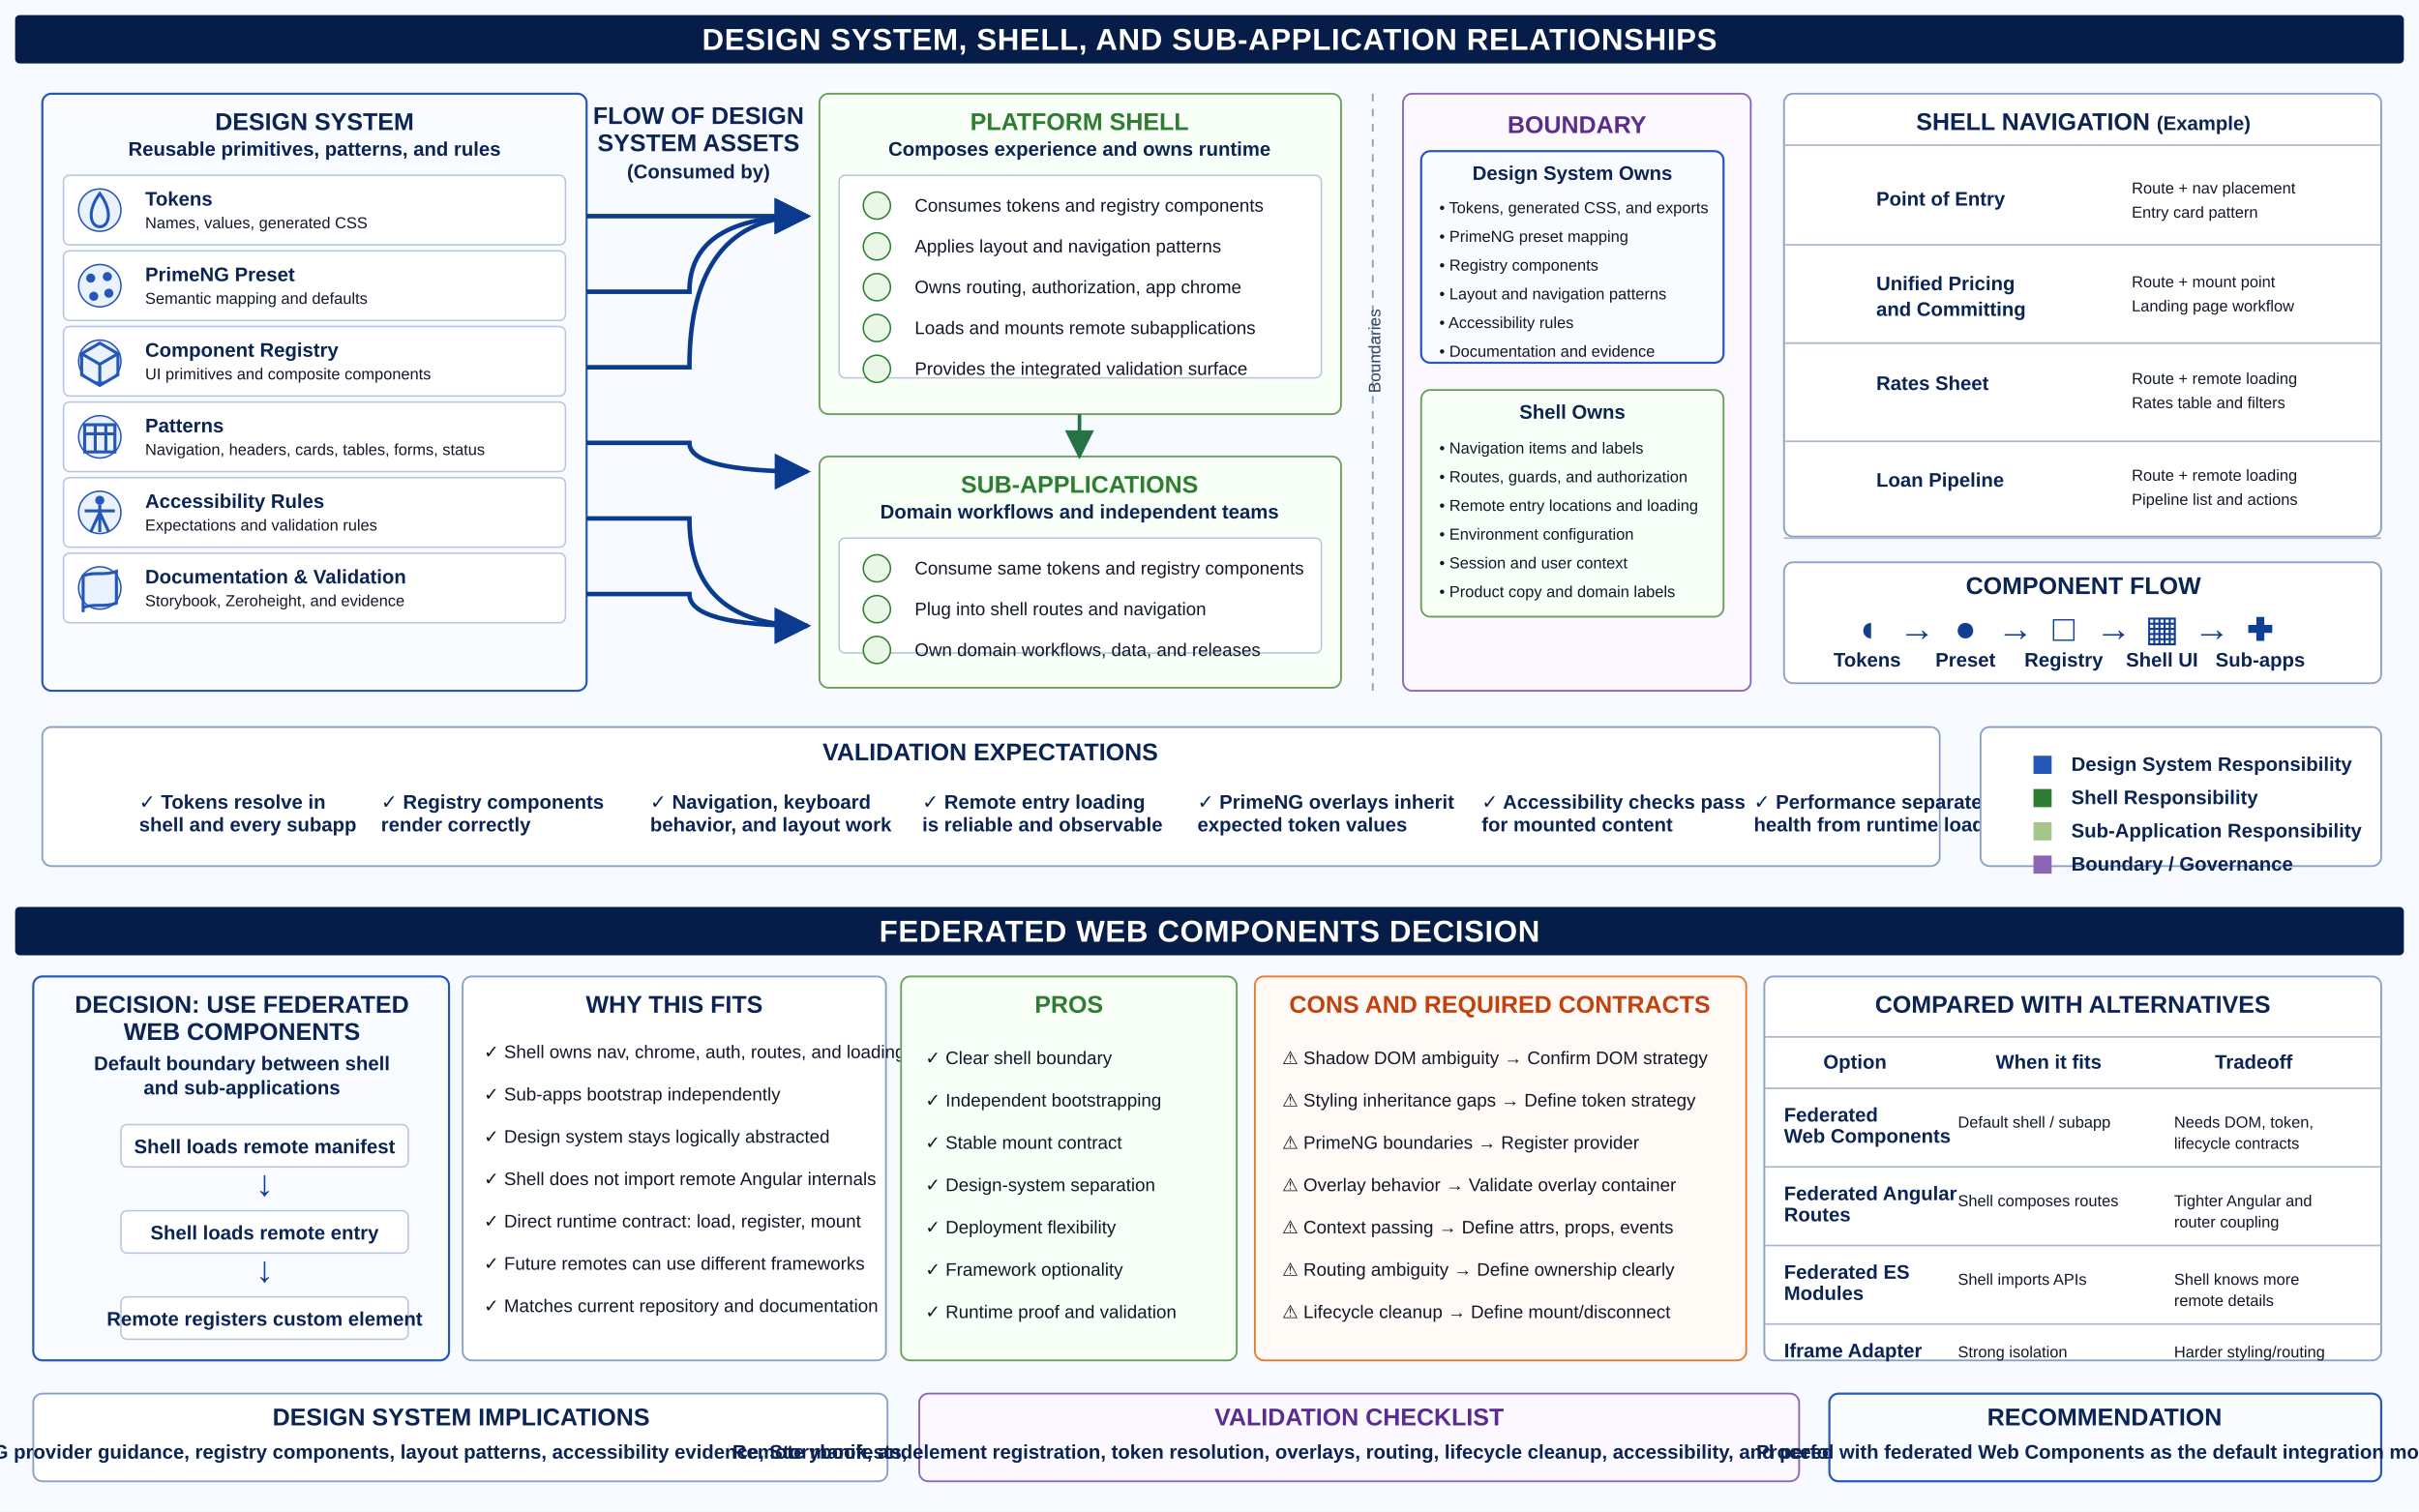
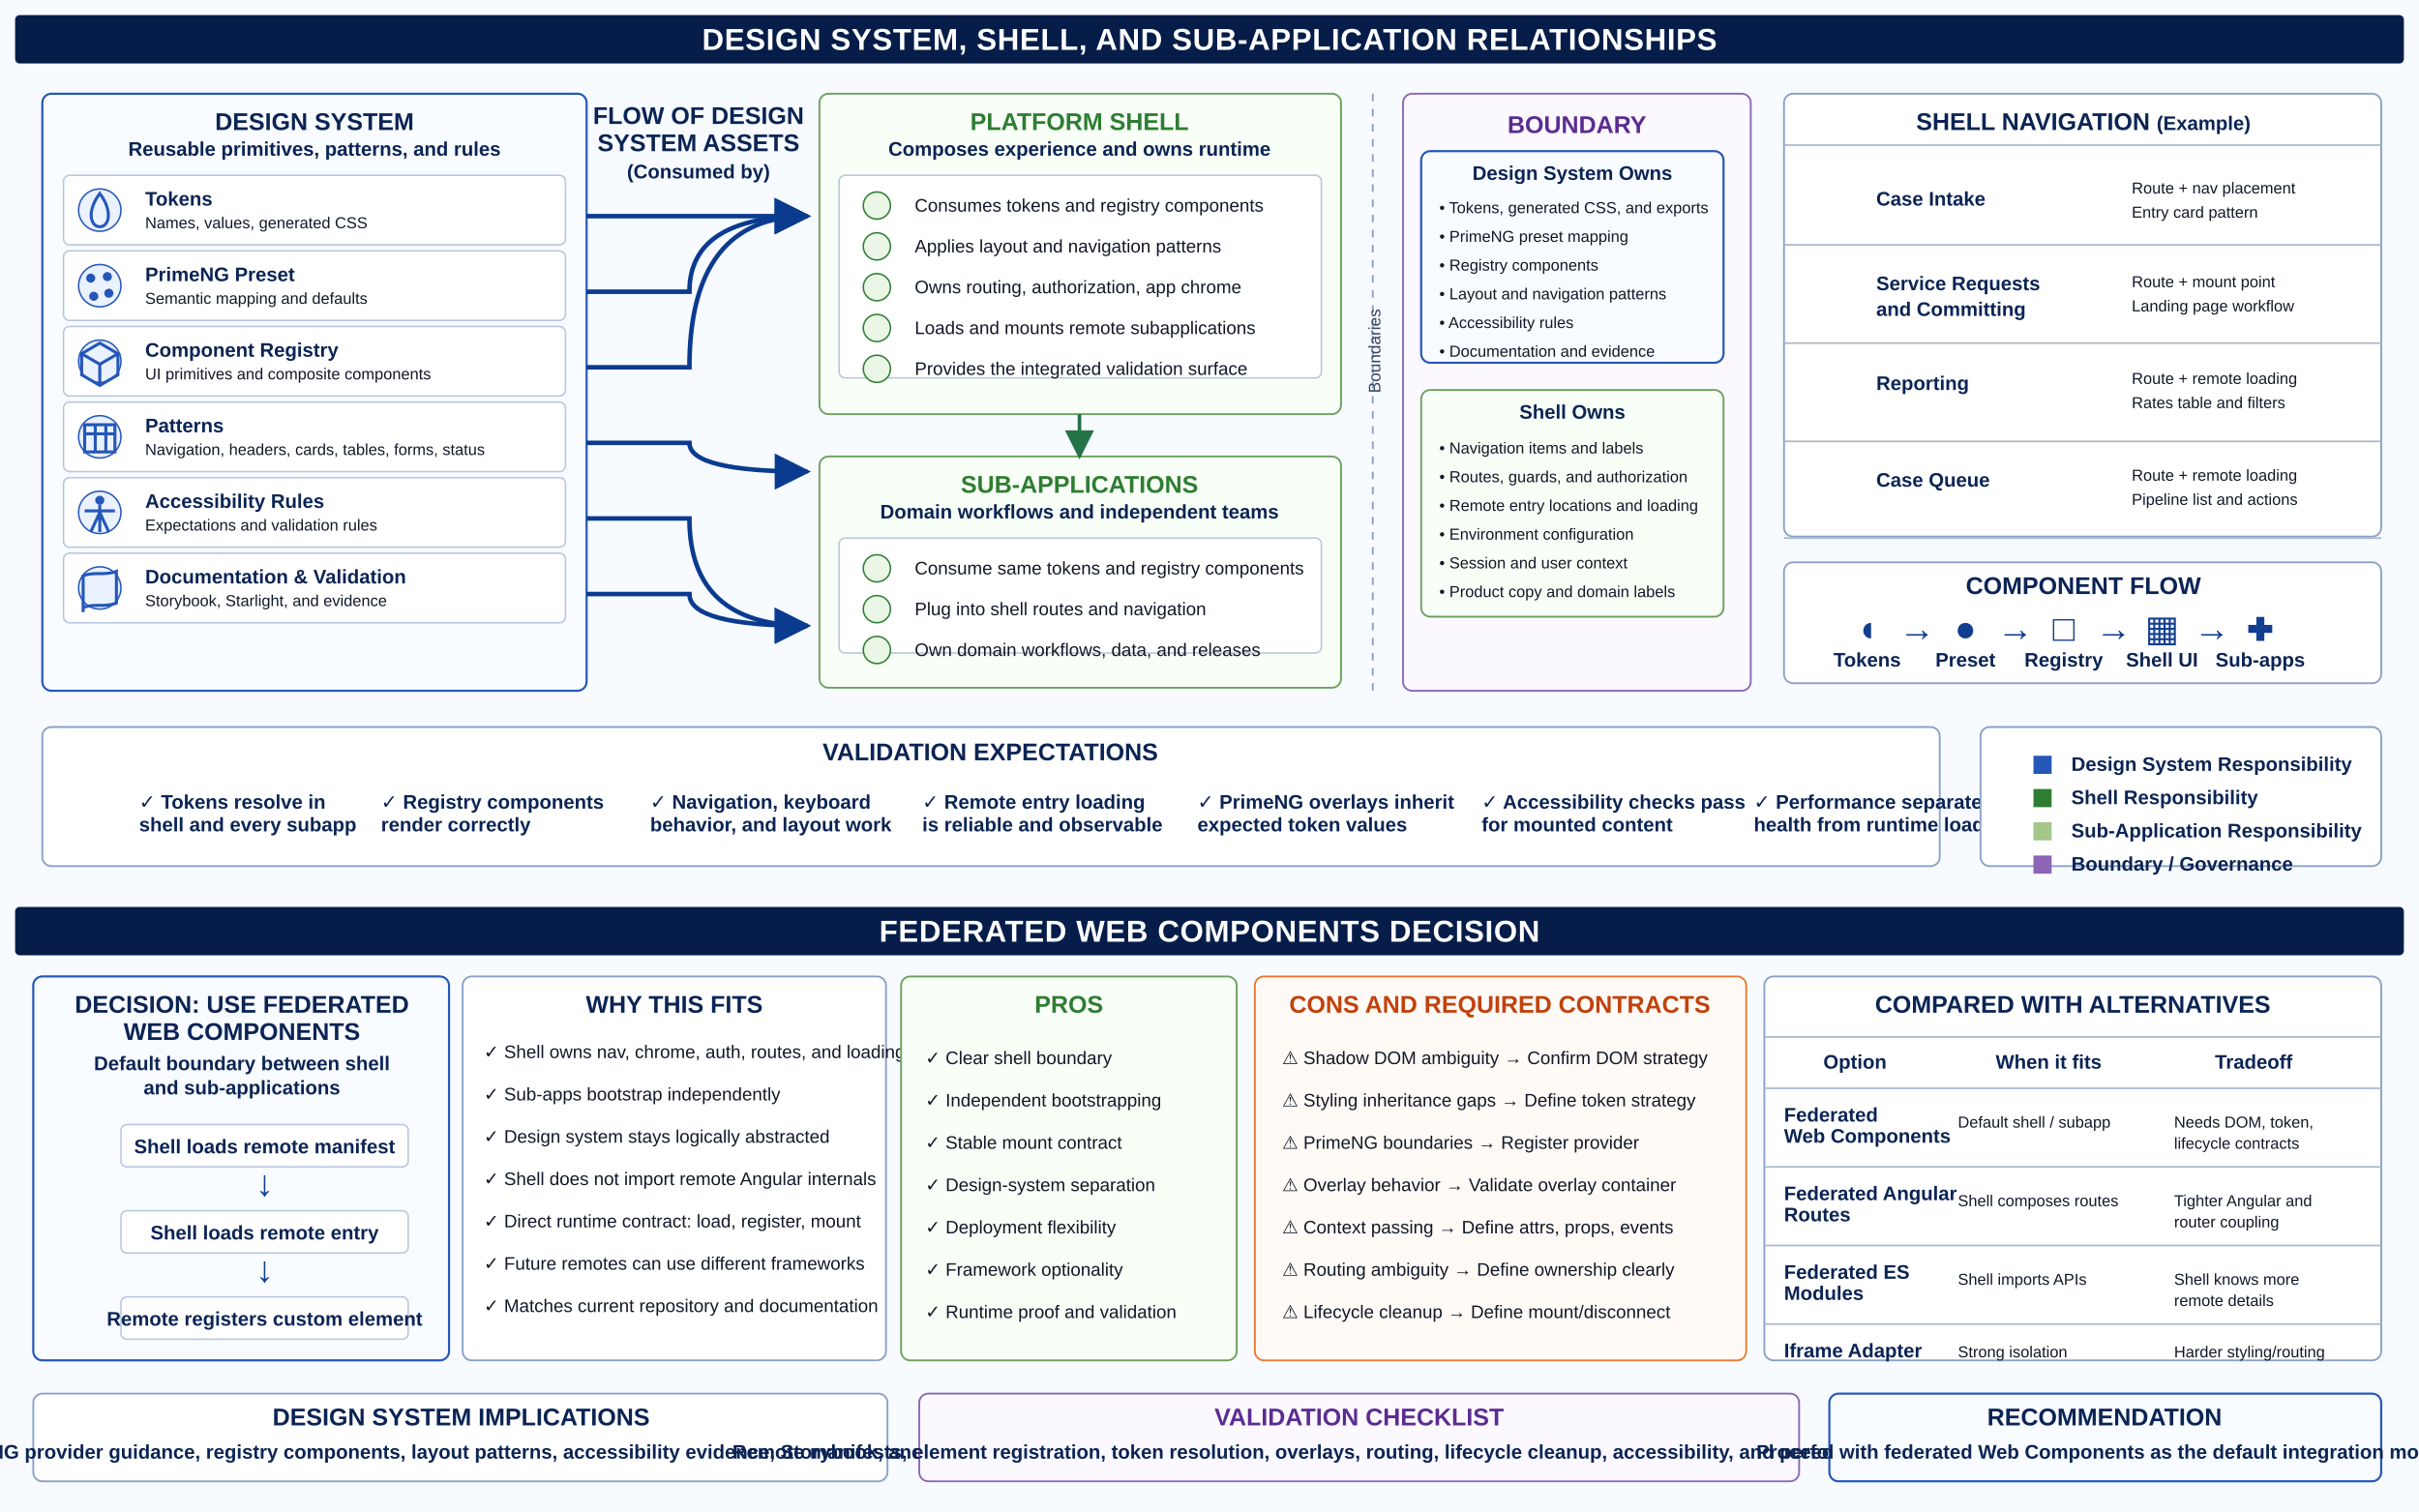
<svg xmlns="http://www.w3.org/2000/svg" width="1600" height="1000" viewBox="0 0 1600 1000" role="img" aria-labelledby="title desc">
  <defs>
    <style>
      .bg { fill: #f7faff; }
      .band { fill: #061d49; }
      .title { fill: #ffffff; font: 700 20px Arial, sans-serif; letter-spacing: .4px; }
      .section-title { fill: #0b2454; font: 700 16px Arial, sans-serif; }
      .small-title { fill: #0b2454; font: 700 13px Arial, sans-serif; }
      .text { fill: #111827; font: 12px Arial, sans-serif; }
      .small { fill: #111827; font: 10.5px Arial, sans-serif; }
      .muted { fill: #34435f; font: 11px Arial, sans-serif; }
      .blue { fill: #123e91; }
      .green { fill: #2e7d32; }
      .purple { fill: #5b2c90; }
      .orange { fill: #c2410c; }
      .panel { fill: #ffffff; stroke: #8aa0c6; stroke-width: 1.2; rx: 6; }
      .panel-blue { fill: #f8fbff; stroke: #2457b8; stroke-width: 1.4; rx: 6; }
      .panel-green { fill: #f8fff6; stroke: #6a9f5c; stroke-width: 1.2; rx: 6; }
      .panel-purple { fill: #fbf8ff; stroke: #8b65b6; stroke-width: 1.2; rx: 6; }
      .panel-orange { fill: #fffaf6; stroke: #e8792e; stroke-width: 1.2; rx: 6; }
      .row { fill: #ffffff; stroke: #b8c5dc; stroke-width: 1; rx: 4; }
      .arrow { stroke: #0a3b8f; stroke-width: 3; fill: none; marker-end: url(#arrowhead); }
      .arrow-green { stroke: #237347; stroke-width: 2.4; fill: none; marker-end: url(#arrowhead-green); }
      .divider { stroke: #a9b7cc; stroke-width: 1.1; }
      .dash { stroke: #8aa0c6; stroke-width: 1.2; stroke-dasharray: 5 5; }
      .icon-circle-blue { fill: #eaf1ff; stroke: #2457b8; stroke-width: 1; }
      .icon-circle-green { fill: #eaf7e7; stroke: #2e7d32; stroke-width: 1; }
      .icon-circle-purple { fill: #f2eafd; stroke: #6d3da5; stroke-width: 1; }
      .icon-circle-orange { fill: #fff1e8; stroke: #e8792e; stroke-width: 1; }
    </style>
    <marker id="arrowhead" viewBox="0 0 10 10" refX="9" refY="5" markerWidth="8" markerHeight="8" orient="auto-start-reverse">
      <path d="M 0 0 L 10 5 L 0 10 z" fill="#0a3b8f" />
    </marker>
    <marker id="arrowhead-green" viewBox="0 0 10 10" refX="9" refY="5" markerWidth="8" markerHeight="8" orient="auto-start-reverse">
      <path d="M 0 0 L 10 5 L 0 10 z" fill="#237347" />
    </marker>
  </defs>
  <rect class="bg" width="1600" height="1000" />
  <rect class="band" x="10" y="10" width="1580" height="32" rx="3" />
  <text class="title" x="800" y="33" text-anchor="middle">DESIGN SYSTEM, SHELL, AND SUB-APPLICATION RELATIONSHIPS</text>
  <rect class="panel-blue" x="28" y="62" width="360" height="395" />
  <text class="section-title" x="208" y="86" text-anchor="middle">DESIGN SYSTEM</text>
  <text class="small-title" x="208" y="103" text-anchor="middle">Reusable primitives, patterns, and rules</text>
  <g transform="translate(42 116)">
    <rect class="row" width="332" height="46" />
    <circle class="icon-circle-blue" cx="24" cy="23" r="14" />
    <path d="M24 12 C15 24 18 34 24 34 C30 34 33 24 24 12Z" fill="none" stroke="#2457b8" stroke-width="2" />
    <text class="small-title" x="54" y="20">Tokens</text>
    <text class="small" x="54" y="35">Names, values, generated CSS</text>
  </g>
  <g transform="translate(42 166)">
    <rect class="row" width="332" height="46" />
    <circle class="icon-circle-blue" cx="24" cy="23" r="14" />
    <circle cx="18" cy="18" r="3" fill="#2457b8" />
    <circle cx="29" cy="17" r="3" fill="#2457b8" />
    <circle cx="30" cy="28" r="3" fill="#2457b8" />
    <circle cx="20" cy="30" r="3" fill="#2457b8" />
    <text class="small-title" x="54" y="20">PrimeNG Preset</text>
    <text class="small" x="54" y="35">Semantic mapping and defaults</text>
  </g>
  <g transform="translate(42 216)">
    <rect class="row" width="332" height="46" />
    <circle class="icon-circle-blue" cx="24" cy="23" r="14" />
    <path d="M24 11 36 18 24 25 12 18Z M12 18v14l12 7 12-7V18 M24 25v14" fill="none" stroke="#2457b8" stroke-width="2" />
    <text class="small-title" x="54" y="20">Component Registry</text>
    <text class="small" x="54" y="35">UI primitives and composite components</text>
  </g>
  <g transform="translate(42 266)">
    <rect class="row" width="332" height="46" />
    <circle class="icon-circle-blue" cx="24" cy="23" r="14" />
    <path d="M14 15h20v18H14z M14 21h20 M21 15v18 M28 15v18" fill="none" stroke="#2457b8" stroke-width="2" />
    <text class="small-title" x="54" y="20">Patterns</text>
    <text class="small" x="54" y="35">Navigation, headers, cards, tables, forms, status</text>
  </g>
  <g transform="translate(42 316)">
    <rect class="row" width="332" height="46" />
    <circle class="icon-circle-blue" cx="24" cy="23" r="14" />
    <circle cx="24" cy="15" r="3" fill="#2457b8" />
    <path d="M14 22h20 M24 18v18 M18 36l6-13 6 13" fill="none" stroke="#2457b8" stroke-width="2" />
    <text class="small-title" x="54" y="20">Accessibility Rules</text>
    <text class="small" x="54" y="35">Expectations and validation rules</text>
  </g>
  <g transform="translate(42 366)">
    <rect class="row" width="332" height="46" />
    <circle class="icon-circle-blue" cx="24" cy="23" r="14" />
    <path d="M13 15c7-3 14 0 22-3v21c-8 3-15 0-22 3z M13 15v24" fill="none" stroke="#2457b8" stroke-width="2" />
    <text class="small-title" x="54" y="20">Documentation &amp; Validation</text>
-     <text class="small" x="54" y="35">Storybook, Zeroheight, and evidence</text>
+     <text class="small" x="54" y="35">Storybook, Starlight, and evidence</text>
  </g>
  <text class="section-title" x="462" y="82" text-anchor="middle">FLOW OF DESIGN</text>
  <text class="section-title" x="462" y="100" text-anchor="middle">SYSTEM ASSETS</text>
  <text class="small-title" x="462" y="118" text-anchor="middle">(Consumed by)</text>
  <path class="arrow" d="M388 143 H534" />
  <path class="arrow" d="M388 193 H456 Q456 143 534 143" />
  <path class="arrow" d="M388 243 H456 Q456 143 534 143" />
  <path class="arrow" d="M388 293 H456 Q456 312 534 312" />
  <path class="arrow" d="M388 343 H456 Q456 414 534 414" />
  <path class="arrow" d="M388 393 H456 Q456 414 534 414" />
  <rect class="panel-green" x="542" y="62" width="345" height="212" />
  <text class="section-title green" x="714" y="86" text-anchor="middle">PLATFORM SHELL</text>
  <text class="small-title" x="714" y="103" text-anchor="middle">Composes experience and owns runtime</text>
  <rect class="row" x="555" y="116" width="319" height="134" />
  <circle class="icon-circle-green" cx="580" cy="136" r="9" />
  <text class="text" x="605" y="140">Consumes tokens and registry components</text>
  <circle class="icon-circle-green" cx="580" cy="163" r="9" />
  <text class="text" x="605" y="167">Applies layout and navigation patterns</text>
  <circle class="icon-circle-green" cx="580" cy="190" r="9" />
  <text class="text" x="605" y="194">Owns routing, authorization, app chrome</text>
  <circle class="icon-circle-green" cx="580" cy="217" r="9" />
  <text class="text" x="605" y="221">Loads and mounts remote subapplications</text>
  <circle class="icon-circle-green" cx="580" cy="244" r="9" />
  <text class="text" x="605" y="248">Provides the integrated validation surface</text>
  <rect class="panel-green" x="542" y="302" width="345" height="153" />
  <text class="section-title green" x="714" y="326" text-anchor="middle">SUB-APPLICATIONS</text>
  <text class="small-title" x="714" y="343" text-anchor="middle">Domain workflows and independent teams</text>
  <rect class="row" x="555" y="356" width="319" height="76" />
  <circle class="icon-circle-green" cx="580" cy="376" r="9" />
  <text class="text" x="605" y="380">Consume same tokens and registry components</text>
  <circle class="icon-circle-green" cx="580" cy="403" r="9" />
  <text class="text" x="605" y="407">Plug into shell routes and navigation</text>
  <circle class="icon-circle-green" cx="580" cy="430" r="9" />
  <text class="text" x="605" y="434">Own domain workflows, data, and releases</text>
  <path class="arrow-green" d="M714 274 V302" />
  <line class="dash" x1="908" y1="62" x2="908" y2="457" />
  <text class="muted" x="913" y="260" transform="rotate(-90 913 260)">Boundaries</text>
  <rect class="panel-purple" x="928" y="62" width="230" height="395" />
  <text class="section-title purple" x="1043" y="88" text-anchor="middle">BOUNDARY</text>
  <rect class="panel-blue" x="940" y="100" width="200" height="140" />
  <text class="small-title" x="1040" y="119" text-anchor="middle">Design System Owns</text>
  <text class="small" x="952" y="141">• Tokens, generated CSS, and exports</text>
  <text class="small" x="952" y="160">• PrimeNG preset mapping</text>
  <text class="small" x="952" y="179">• Registry components</text>
  <text class="small" x="952" y="198">• Layout and navigation patterns</text>
  <text class="small" x="952" y="217">• Accessibility rules</text>
  <text class="small" x="952" y="236">• Documentation and evidence</text>
  <rect class="panel-green" x="940" y="258" width="200" height="150" />
  <text class="small-title" x="1040" y="277" text-anchor="middle">Shell Owns</text>
  <text class="small" x="952" y="300">• Navigation items and labels</text>
  <text class="small" x="952" y="319">• Routes, guards, and authorization</text>
  <text class="small" x="952" y="338">• Remote entry locations and loading</text>
  <text class="small" x="952" y="357">• Environment configuration</text>
  <text class="small" x="952" y="376">• Session and user context</text>
  <text class="small" x="952" y="395">• Product copy and domain labels</text>
  <rect class="panel" x="1180" y="62" width="395" height="293" />
  <text class="section-title" x="1378" y="86" text-anchor="middle">SHELL NAVIGATION <tspan class="small-title">(Example)</tspan>
  </text>
  <line class="divider" x1="1180" y1="96" x2="1575" y2="96" />
  <g transform="translate(1195 108)">
-     <text class="small-title" x="46" y="28">Point of Entry</text>
+     <text class="small-title" x="46" y="28">Case Intake</text>
    <text class="small" x="215" y="20">Route + nav placement</text>
    <text class="small" x="215" y="36">Entry card pattern</text>
    <line class="divider" x1="-15" y1="54" x2="380" y2="54" />
-     <text class="small-title" x="46" y="84">Unified Pricing</text>
+     <text class="small-title" x="46" y="84">Service Requests</text>
    <text class="small-title" x="46" y="101">and Committing</text>
    <text class="small" x="215" y="82">Route + mount point</text>
    <text class="small" x="215" y="98">Landing page workflow</text>
    <line class="divider" x1="-15" y1="119" x2="380" y2="119" />
-     <text class="small-title" x="46" y="150">Rates Sheet</text>
+     <text class="small-title" x="46" y="150">Reporting</text>
    <text class="small" x="215" y="146">Route + remote loading</text>
    <text class="small" x="215" y="162">Rates table and filters</text>
    <line class="divider" x1="-15" y1="184" x2="380" y2="184" />
-     <text class="small-title" x="46" y="214">Loan Pipeline</text>
+     <text class="small-title" x="46" y="214">Case Queue</text>
    <text class="small" x="215" y="210">Route + remote loading</text>
    <text class="small" x="215" y="226">Pipeline list and actions</text>
    <line class="divider" x1="-15" y1="248" x2="380" y2="248" />
-     <text class="small-title" x="46" y="278">Committed Loans</text>
+     <text class="small-title" x="46" y="278">Administration</text>
    <text class="small" x="215" y="274">Route + remote loading</text>
    <text class="small" x="215" y="290">Committed loan workflows</text>
  </g>
  <rect class="panel" x="1180" y="372" width="395" height="80" />
  <text class="section-title" x="1378" y="393" text-anchor="middle">COMPONENT FLOW</text>
  <text class="blue" x="1235" y="424" text-anchor="middle" font-size="24">◖</text>
  <text class="blue" x="1300" y="424" text-anchor="middle" font-size="24">●</text>
  <text class="blue" x="1365" y="424" text-anchor="middle" font-size="24">□</text>
  <text class="blue" x="1430" y="424" text-anchor="middle" font-size="24">▦</text>
  <text class="blue" x="1495" y="424" text-anchor="middle" font-size="24">✚</text>
  <text class="small-title" x="1235" y="441" text-anchor="middle">Tokens</text>
  <text class="small-title" x="1300" y="441" text-anchor="middle">Preset</text>
  <text class="small-title" x="1365" y="441" text-anchor="middle">Registry</text>
  <text class="small-title" x="1430" y="441" text-anchor="middle">Shell UI</text>
  <text class="small-title" x="1495" y="441" text-anchor="middle">Sub-apps</text>
  <text class="blue" x="1268" y="424" text-anchor="middle" font-size="24">→</text>
  <text class="blue" x="1333" y="424" text-anchor="middle" font-size="24">→</text>
  <text class="blue" x="1398" y="424" text-anchor="middle" font-size="24">→</text>
  <text class="blue" x="1463" y="424" text-anchor="middle" font-size="24">→</text>
  <rect class="panel" x="28" y="481" width="1255" height="92" />
  <text class="section-title" x="655" y="503" text-anchor="middle">VALIDATION EXPECTATIONS</text>
  <g class="small-title">
    <text x="92" y="535">✓ Tokens resolve in</text>
    <text x="92" y="550">shell and every subapp</text>
    <text x="252" y="535">✓ Registry components</text>
    <text x="252" y="550">render correctly</text>
    <text x="430" y="535">✓ Navigation, keyboard</text>
    <text x="430" y="550">behavior, and layout work</text>
    <text x="610" y="535">✓ Remote entry loading</text>
    <text x="610" y="550">is reliable and observable</text>
    <text x="792" y="535">✓ PrimeNG overlays inherit</text>
    <text x="792" y="550">expected token values</text>
    <text x="980" y="535">✓ Accessibility checks pass</text>
    <text x="980" y="550">for mounted content</text>
    <text x="1160" y="535">✓ Performance separates CI</text>
    <text x="1160" y="550">health from runtime loading</text>
  </g>
  <rect class="panel" x="1310" y="481" width="265" height="92" />
  <rect x="1345" y="500" width="12" height="12" fill="#2457b8" />
  <text class="small-title" x="1370" y="510">Design System Responsibility</text>
  <rect x="1345" y="522" width="12" height="12" fill="#2e7d32" />
  <text class="small-title" x="1370" y="532">Shell Responsibility</text>
  <rect x="1345" y="544" width="12" height="12" fill="#a4c68a" />
  <text class="small-title" x="1370" y="554">Sub-Application Responsibility</text>
  <rect x="1345" y="566" width="12" height="12" fill="#8b65b6" />
  <text class="small-title" x="1370" y="576">Boundary / Governance</text>
  <rect class="band" x="10" y="600" width="1580" height="32" rx="3" />
  <text class="title" x="800" y="623" text-anchor="middle">FEDERATED WEB COMPONENTS DECISION</text>
  <rect class="panel-blue" x="22" y="646" width="275" height="254" />
  <text class="section-title" x="160" y="670" text-anchor="middle">DECISION: USE FEDERATED</text>
  <text class="section-title" x="160" y="688" text-anchor="middle">WEB COMPONENTS</text>
  <text class="small-title" x="160" y="708" text-anchor="middle">Default boundary between shell</text>
  <text class="small-title" x="160" y="724" text-anchor="middle">and sub-applications</text>
  <rect class="row" x="80" y="744" width="190" height="28" />
  <text class="small-title" x="175" y="763" text-anchor="middle">Shell loads remote manifest</text>
  <text class="blue" x="175" y="791" text-anchor="middle" font-size="24">↓</text>
  <rect class="row" x="80" y="801" width="190" height="28" />
  <text class="small-title" x="175" y="820" text-anchor="middle">Shell loads remote entry</text>
  <text class="blue" x="175" y="848" text-anchor="middle" font-size="24">↓</text>
  <rect class="row" x="80" y="858" width="190" height="28" />
  <text class="small-title" x="175" y="877" text-anchor="middle">Remote registers custom element</text>
  <rect class="panel" x="306" y="646" width="280" height="254" />
  <text class="section-title" x="446" y="670" text-anchor="middle">WHY THIS FITS</text>
  <text class="text" x="320" y="700">✓ Shell owns nav, chrome, auth, routes, and loading</text>
  <text class="text" x="320" y="728">✓ Sub-apps bootstrap independently</text>
  <text class="text" x="320" y="756">✓ Design system stays logically abstracted</text>
  <text class="text" x="320" y="784">✓ Shell does not import remote Angular internals</text>
  <text class="text" x="320" y="812">✓ Direct runtime contract: load, register, mount</text>
  <text class="text" x="320" y="840">✓ Future remotes can use different frameworks</text>
  <text class="text" x="320" y="868">✓ Matches current repository and documentation</text>
  <rect class="panel-green" x="596" y="646" width="222" height="254" />
  <text class="section-title green" x="707" y="670" text-anchor="middle">PROS</text>
  <text class="text" x="612" y="704">✓ Clear shell boundary</text>
  <text class="text" x="612" y="732">✓ Independent bootstrapping</text>
  <text class="text" x="612" y="760">✓ Stable mount contract</text>
  <text class="text" x="612" y="788">✓ Design-system separation</text>
  <text class="text" x="612" y="816">✓ Deployment flexibility</text>
  <text class="text" x="612" y="844">✓ Framework optionality</text>
  <text class="text" x="612" y="872">✓ Runtime proof and validation</text>
  <rect class="panel-orange" x="830" y="646" width="325" height="254" />
  <text class="section-title orange" x="992" y="670" text-anchor="middle">CONS AND REQUIRED CONTRACTS</text>
  <text class="text" x="848" y="704">⚠ Shadow DOM ambiguity → Confirm DOM strategy</text>
  <text class="text" x="848" y="732">⚠ Styling inheritance gaps → Define token strategy</text>
  <text class="text" x="848" y="760">⚠ PrimeNG boundaries → Register provider</text>
  <text class="text" x="848" y="788">⚠ Overlay behavior → Validate overlay container</text>
  <text class="text" x="848" y="816">⚠ Context passing → Define attrs, props, events</text>
  <text class="text" x="848" y="844">⚠ Routing ambiguity → Define ownership clearly</text>
  <text class="text" x="848" y="872">⚠ Lifecycle cleanup → Define mount/disconnect</text>
  <rect class="panel" x="1167" y="646" width="408" height="254" />
  <text class="section-title" x="1371" y="670" text-anchor="middle">COMPARED WITH ALTERNATIVES</text>
  <line class="divider" x1="1167" y1="686" x2="1575" y2="686" />
  <text class="small-title" x="1206" y="707">Option</text>
  <text class="small-title" x="1320" y="707">When it fits</text>
  <text class="small-title" x="1465" y="707">Tradeoff</text>
  <line class="divider" x1="1167" y1="720" x2="1575" y2="720" />
  <text class="small-title" x="1180" y="742">Federated</text>
  <text class="small-title" x="1180" y="756">Web Components</text>
  <text class="small" x="1295" y="746">Default shell / subapp</text>
  <text class="small" x="1438" y="746">Needs DOM, token,</text>
  <text class="small" x="1438" y="760">lifecycle contracts</text>
  <line class="divider" x1="1167" y1="772" x2="1575" y2="772" />
  <text class="small-title" x="1180" y="794">Federated Angular</text>
  <text class="small-title" x="1180" y="808">Routes</text>
  <text class="small" x="1295" y="798">Shell composes routes</text>
  <text class="small" x="1438" y="798">Tighter Angular and</text>
  <text class="small" x="1438" y="812">router coupling</text>
  <line class="divider" x1="1167" y1="824" x2="1575" y2="824" />
  <text class="small-title" x="1180" y="846">Federated ES</text>
  <text class="small-title" x="1180" y="860">Modules</text>
  <text class="small" x="1295" y="850">Shell imports APIs</text>
  <text class="small" x="1438" y="850">Shell knows more</text>
  <text class="small" x="1438" y="864">remote details</text>
  <line class="divider" x1="1167" y1="876" x2="1575" y2="876" />
  <text class="small-title" x="1180" y="898">Iframe Adapter</text>
  <text class="small" x="1295" y="898">Strong isolation</text>
  <text class="small" x="1438" y="898">Harder styling/routing</text>
  <rect class="panel" x="22" y="922" width="565" height="58" />
  <text class="section-title" x="305" y="943" text-anchor="middle">DESIGN SYSTEM IMPLICATIONS</text>
-   <text class="small-title" x="305" y="965" text-anchor="middle">Tokens, PrimeNG provider guidance, registry components, layout patterns, accessibility evidence, Storybook, and Zeroheight docs.</text>
+   <text class="small-title" x="305" y="965" text-anchor="middle">Tokens, PrimeNG provider guidance, registry components, layout patterns, accessibility evidence, Storybook, and Starlight docs.</text>
  <rect class="panel-purple" x="608" y="922" width="582" height="58" />
  <text class="section-title purple" x="899" y="943" text-anchor="middle">VALIDATION CHECKLIST</text>
  <text class="small-title" x="899" y="965" text-anchor="middle">Remote manifests, element registration, token resolution, overlays, routing, lifecycle cleanup, accessibility, and performance tracking.</text>
  <rect class="panel-blue" x="1210" y="922" width="365" height="58" />
  <text class="section-title" x="1392" y="943" text-anchor="middle">RECOMMENDATION</text>
  <text class="small-title" x="1392" y="965" text-anchor="middle">Proceed with federated Web Components as the default integration model.</text>
</svg>
